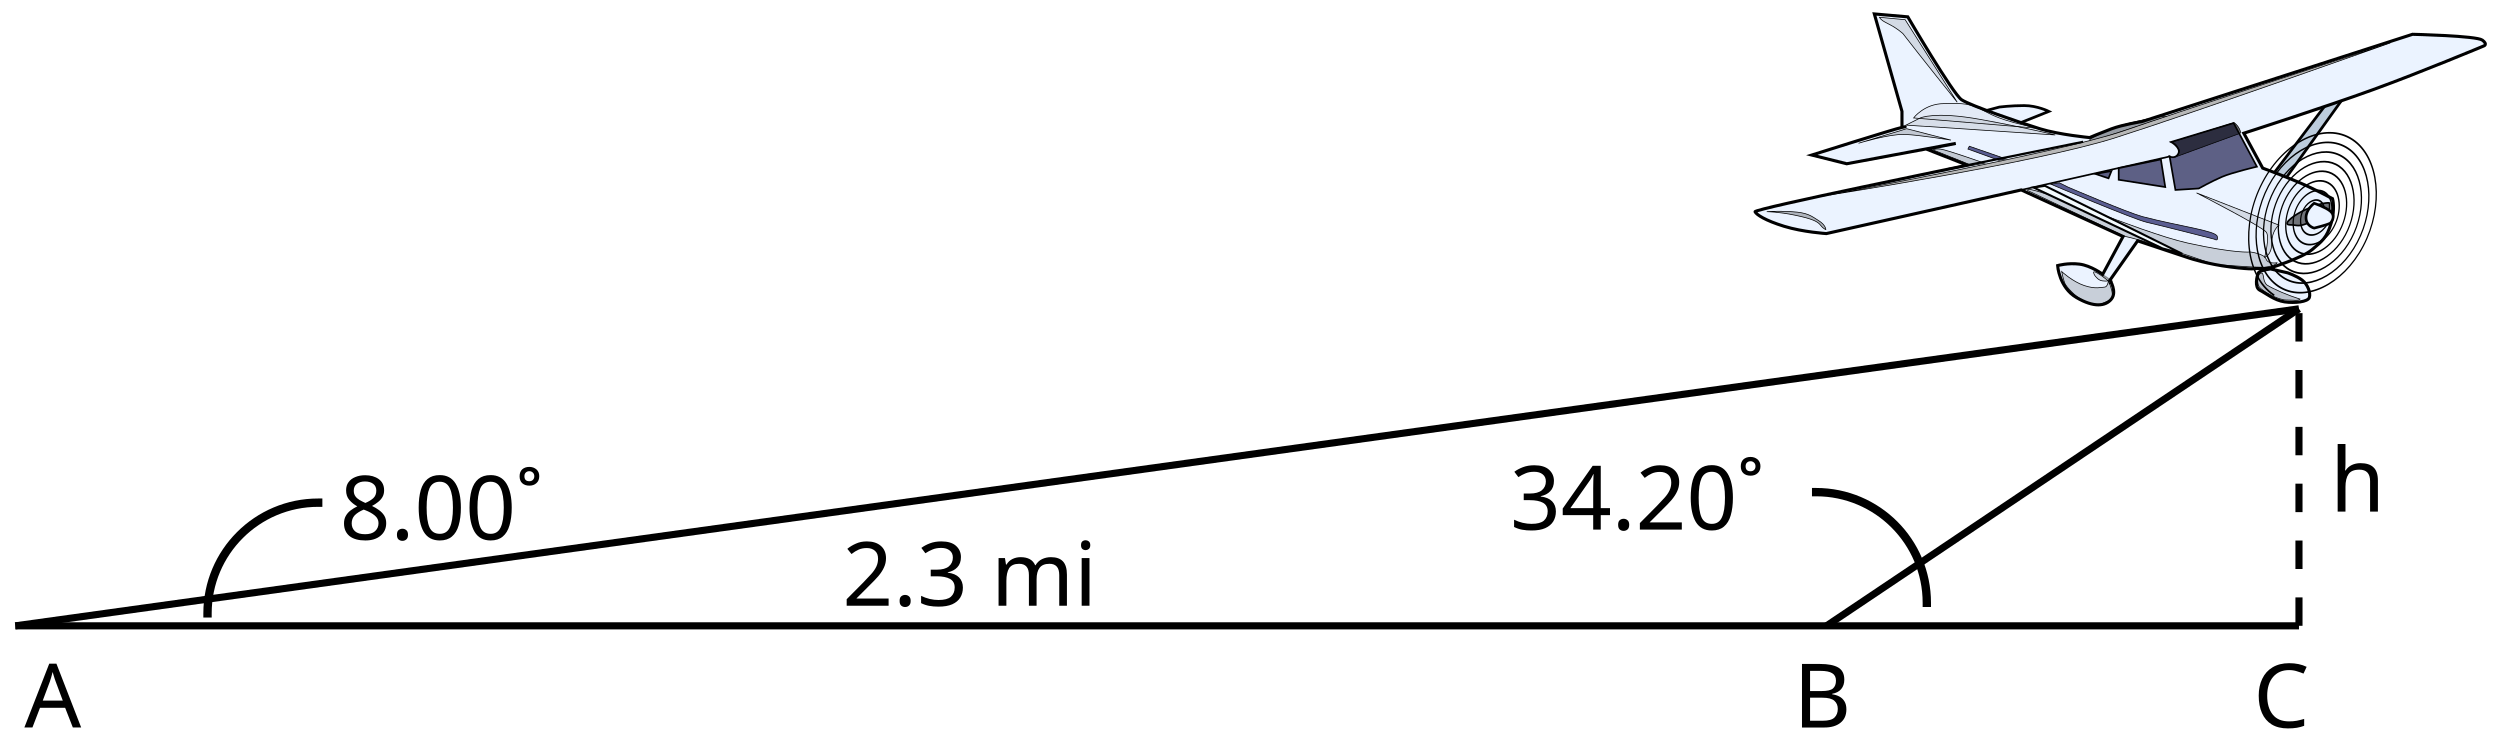
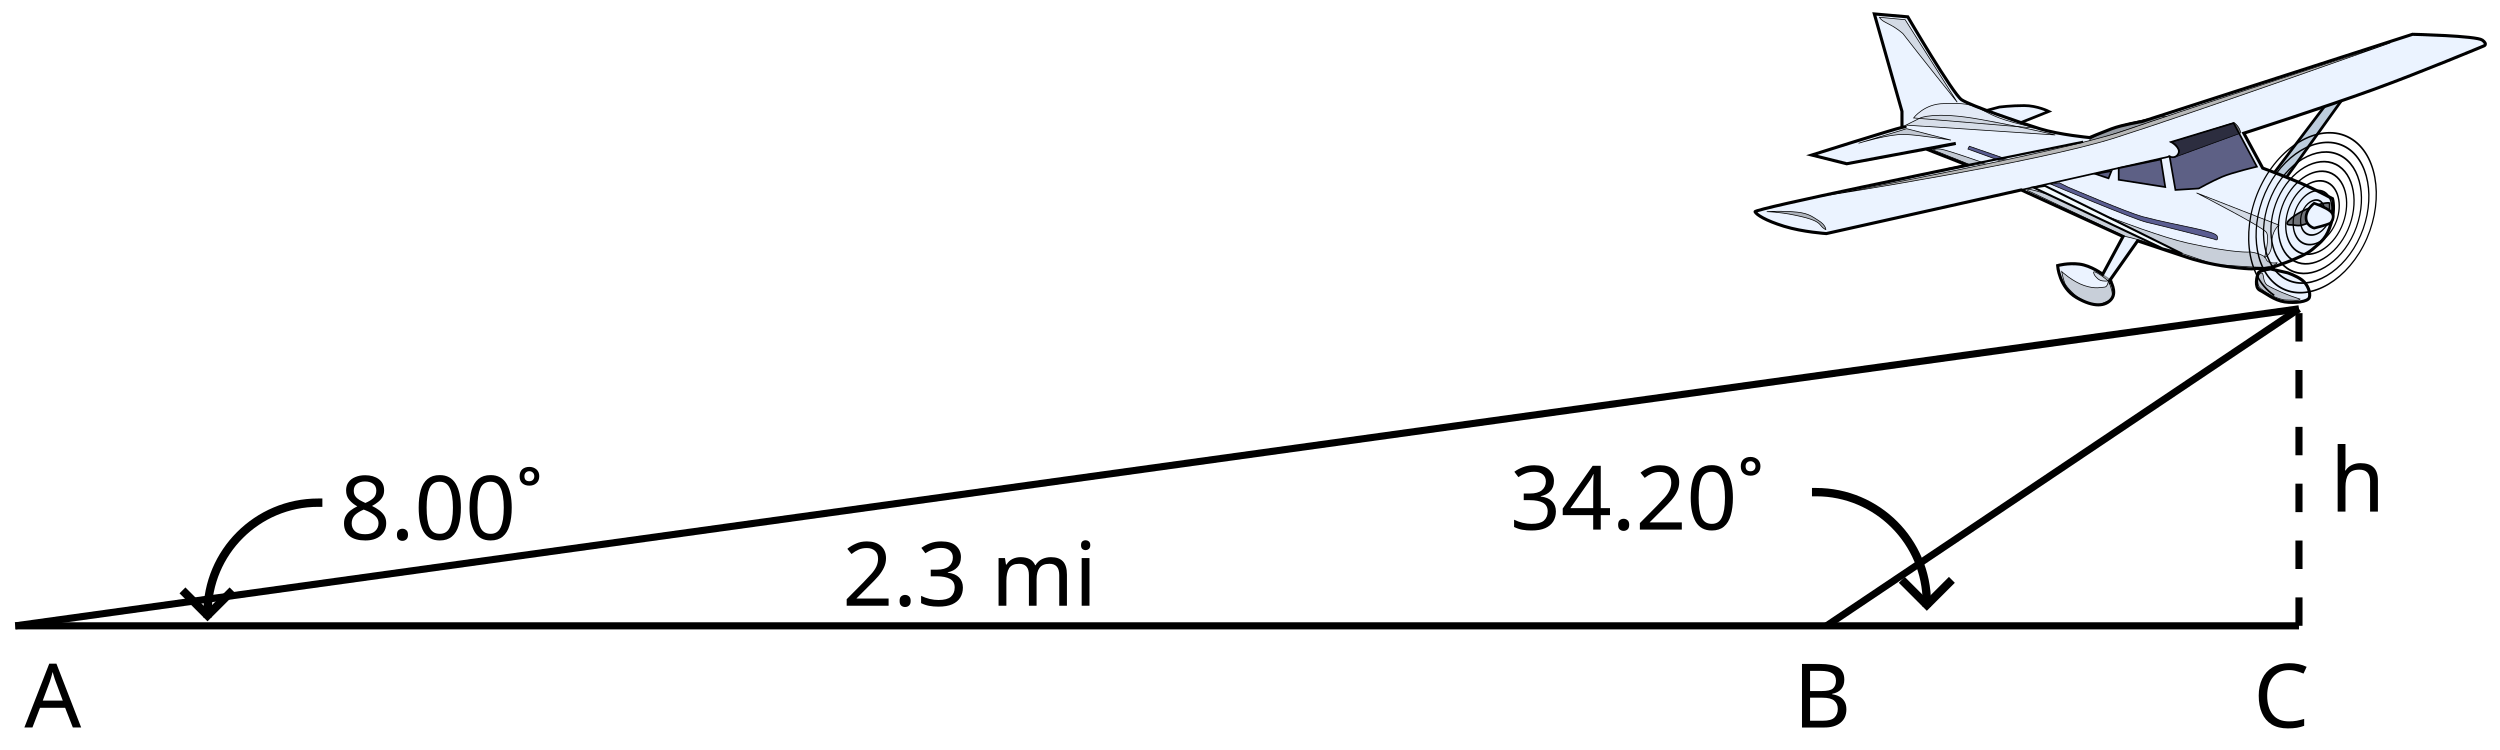
<svg xmlns="http://www.w3.org/2000/svg" style="font-style:normal;font-weight:normal;font-size:12px;font-family:Dialog;color-interpolation:auto;fill:#000000;fill-opacity:1;stroke:#000000;stroke-width:1;stroke-linecap:square;stroke-linejoin:miter;stroke-miterlimit:10;stroke-dasharray:none;stroke-dashoffset:0;stroke-opacity:1;color-rendering:auto;image-rendering:auto;shape-rendering:auto;text-rendering:auto" contentScriptType="text/ecmascript" preserveAspectRatio="xMidYMid" zoomAndPan="magnify" version="1.0" contentStyleType="text/css" id="svg7" width="79.375mm" height="23.812mm">
  <defs id="genericDefs">
+     <marker style="overflow:visible" id="ArrowWide" refX="0" refY="0" orient="auto-start-reverse" markerWidth="1" markerHeight="1" viewBox="0 0 1 1" preserveAspectRatio="xMidYMid">
+       <path style="fill:none;stroke:context-stroke;stroke-width:1;stroke-linecap:butt" d="M 3,-3 0,0 3,3" transform="rotate(180,0.125,0)" id="path9" />
+     </marker>
    <defs id="defs1">
      <clipPath clipPathUnits="userSpaceOnUse" id="clipPath1">
        <path d="M 0,0 H 490 V 490 H 0 Z" id="path1" />
      </clipPath>
      <clipPath clipPathUnits="userSpaceOnUse" id="clipPath2">
        <path d="m 1,208.043 v 73.913 h 488.996 v -73.913 z" id="path2" />
      </clipPath>
    </defs>
  </defs>
  <path d="M 4,278.957 H 485.996" style="font-family:'Times New Roman';color-interpolation:linearRGB;fill:none;stroke-width:1.5;stroke-linecap:butt;stroke-linejoin:round;color-rendering:optimizeQuality;image-rendering:optimizeQuality;text-rendering:optimizeLegibility" clip-path="url(#clipPath2)" id="path3" transform="matrix(0.568548,0,0,0.568548,-0.435044,-83.50062)" />
  <path d="M 4,278.957 485.996,212.043" style="font-family:'Times New Roman';display:inline;color-interpolation:linearRGB;fill:none;stroke-width:1.5;stroke-linecap:butt;stroke-linejoin:round;color-rendering:optimizeQuality;image-rendering:optimizeQuality;text-rendering:optimizeLegibility" clip-path="url(#clipPath2)" id="path4" transform="matrix(0.568548,0,0,0.568548,-0.435044,-83.50062)" />
  <path d="m 386.273,278.957 99.723,-66.913" style="font-family:'Times New Roman';color-interpolation:linearRGB;fill:none;stroke-width:1.5;stroke-linecap:butt;stroke-linejoin:round;color-rendering:optimizeQuality;image-rendering:optimizeQuality;text-rendering:optimizeLegibility" clip-path="url(#clipPath2)" id="path5" transform="matrix(0.568548,0,0,0.568548,-0.435044,-83.50062)" />
  <path d="M 485.996,278.957 V 212.043" style="font-family:'Times New Roman';color-interpolation:linearRGB;fill:none;stroke-width:1.5;stroke-linecap:butt;stroke-linejoin:round;stroke-dasharray:6, 6;stroke-dashoffset:0;color-rendering:optimizeQuality;image-rendering:optimizeQuality;text-rendering:optimizeLegibility" clip-path="url(#clipPath2)" id="path6" transform="matrix(0.568548,0,0,0.568548,-0.435044,-83.50062)" />
  <text xml:space="preserve" style="font-size:10.667px;font-family:sans-serif;-inkscape-font-specification:'sans-serif, Normal';fill:#000000;stroke-width:1.002;stroke-dasharray:3.411, 3.411;stroke-dashoffset:0" x="101.086" y="72.687" id="text7">
    <tspan id="tspan7" x="101.086" y="72.687" style="stroke:none">2.3 mi</tspan>
  </text>
  <text xml:space="preserve" style="font-style:normal;font-weight:normal;font-size:10.667px;font-family:sans-serif;-inkscape-font-specification:'sans-serif, Normal';color-interpolation:auto;fill:#000000;fill-opacity:1;stroke:none;stroke-width:1.002;stroke-linecap:square;stroke-linejoin:miter;stroke-miterlimit:10;stroke-dasharray:3.413, 3.413;stroke-dashoffset:0;stroke-opacity:1;color-rendering:auto;image-rendering:auto;shape-rendering:auto;text-rendering:auto" x="270.39" y="87.3" id="text7-2-5-6">
    <tspan id="tspan7-2-0-7" x="270.39" y="87.3" style="stroke:none;stroke-width:1.002;stroke-dasharray:3.413, 3.413;stroke-dashoffset:0">C</tspan>
  </text>
  <text xml:space="preserve" style="font-style:normal;font-weight:normal;font-size:10.667px;font-family:sans-serif;-inkscape-font-specification:'sans-serif, Normal';color-interpolation:auto;fill:#000000;fill-opacity:1;stroke:none;stroke-width:1.002;stroke-linecap:square;stroke-linejoin:miter;stroke-miterlimit:10;stroke-dasharray:3.413, 3.413;stroke-dashoffset:0;stroke-opacity:1;color-rendering:auto;image-rendering:auto;shape-rendering:auto;text-rendering:auto" x="215.208" y="87.3" id="text7-2-5-6-5">
    <tspan id="tspan7-2-0-7-0" x="215.208" y="87.3" style="stroke:none;stroke-width:1.002;stroke-dasharray:3.413, 3.413;stroke-dashoffset:0">B</tspan>
  </text>
  <text xml:space="preserve" style="font-style:normal;font-weight:normal;font-size:10.667px;font-family:sans-serif;-inkscape-font-specification:'sans-serif, Normal';color-interpolation:auto;fill:#000000;fill-opacity:1;stroke:none;stroke-width:1.002;stroke-linecap:square;stroke-linejoin:miter;stroke-miterlimit:10;stroke-dasharray:3.413, 3.413;stroke-dashoffset:0;stroke-opacity:1;color-rendering:auto;image-rendering:auto;shape-rendering:auto;text-rendering:auto" x="2.925" y="87.295" id="text7-2-5-6-61">
    <tspan id="tspan7-2-0-7-3" x="2.925" y="87.295" style="stroke:none;stroke-width:1.002;stroke-dasharray:3.413, 3.413;stroke-dashoffset:0">A</tspan>
  </text>
  <text xml:space="preserve" style="font-size:10.667px;font-family:sans-serif;-inkscape-font-specification:'sans-serif, Normal';fill:#000000;stroke:none;stroke-width:1.002;stroke-dasharray:3.411, 3.411;stroke-dashoffset:0" x="40.766" y="64.746" id="text8">
    <tspan id="tspan8" x="40.766" y="64.746">8.00˚</tspan>
  </text>
  <text xml:space="preserve" style="font-style:normal;font-weight:normal;font-size:10.667px;font-family:sans-serif;-inkscape-font-specification:'sans-serif, Normal';color-interpolation:auto;fill:#000000;fill-opacity:1;stroke:none;stroke-width:1.002;stroke-linecap:square;stroke-linejoin:miter;stroke-miterlimit:10;stroke-dasharray:3.411, 3.411;stroke-dashoffset:0;stroke-opacity:1;color-rendering:auto;image-rendering:auto;shape-rendering:auto;text-rendering:auto" x="181.208" y="63.55" id="text8-7">
    <tspan id="tspan8-8" x="181.208" y="63.55">34.20˚</tspan>
  </text>
-   <path id="path8" style="fill:none;stroke:#000000;stroke-width:1.002;stroke-dasharray:none;stroke-dashoffset:0;stroke-opacity:1" d="m 24.902,73.601 c 0,-7.335 5.946,-13.281 13.281,-13.281" />
-   <path id="path8-1" style="font-style:normal;font-weight:normal;font-size:12px;font-family:Dialog;color-interpolation:auto;fill:none;fill-opacity:1;stroke:#000000;stroke-width:1.002;stroke-linecap:square;stroke-linejoin:miter;stroke-miterlimit:10;stroke-dasharray:none;stroke-dashoffset:0;stroke-opacity:1;color-rendering:auto;image-rendering:auto;shape-rendering:auto;text-rendering:auto" d="m 231.219,72.337 c 0,-7.335 -5.946,-13.281 -13.281,-13.281" />
+   <path id="path8" style="fill:none;stroke:#000000;stroke-width:1.002;stroke-dasharray:none;stroke-dashoffset:0;stroke-opacity:1;marker-start:url(#ArrowWide)" d="m 24.902,73.601 c 0,-7.335 5.946,-13.281 13.281,-13.281" />
+   <path id="path8-1" style="font-style:normal;font-weight:normal;font-size:12px;font-family:Dialog;color-interpolation:auto;fill:none;fill-opacity:1;stroke:#000000;stroke-width:1.002;stroke-linecap:square;stroke-linejoin:miter;stroke-miterlimit:10;stroke-dasharray:none;stroke-dashoffset:0;stroke-opacity:1;color-rendering:auto;image-rendering:auto;shape-rendering:auto;text-rendering:auto;marker-start:url(#ArrowWide)" d="m 231.219,72.337 c 0,-7.335 -5.946,-13.281 -13.281,-13.281" />
  <text xml:space="preserve" style="font-style:normal;font-weight:normal;font-size:10.667px;font-family:sans-serif;-inkscape-font-specification:'sans-serif, Normal';color-interpolation:auto;fill:#000000;fill-opacity:1;stroke:#000000;stroke-width:1.002;stroke-linecap:square;stroke-linejoin:miter;stroke-miterlimit:10;stroke-dasharray:3.411, 3.411;stroke-dashoffset:0;stroke-opacity:1;color-rendering:auto;image-rendering:auto;shape-rendering:auto;text-rendering:auto" x="279.615" y="61.392" id="text7-2-5-6-6">
    <tspan id="tspan7-2-0-7-5" x="279.615" y="61.392" style="stroke:none">h</tspan>
  </text>
  <g id="layer1" transform="matrix(-0.08789927,0,0,0.08789927,300.657,-12.9227)" style="font-style:normal;font-weight:normal;font-size:12px;font-family:Dialog;color-interpolation:auto;fill:#000000;fill-opacity:1;stroke:#000000;stroke-width:1;stroke-linecap:square;stroke-linejoin:miter;stroke-miterlimit:10;stroke-dasharray:none;stroke-dashoffset:0;stroke-opacity:1;color-rendering:auto;image-rendering:auto;shape-rendering:auto;text-rendering:auto">
    <g id="g2412">
      <path id="path2154" style="fill:#bcccdc;fill-rule:evenodd;stroke:#000000;stroke-width:3.767" d="m 220.23,279.24 85.39,119.14 15.88,-7.94 -93.33,-123.12 z" />
      <path id="path2142" style="fill:#ebf3ff;fill-rule:evenodd;stroke:#000000;stroke-width:3.767" d="m 663.06,314.98 -39.72,-15.89 c 0,0 15.89,-7.94 33.76,-7.94 17.87,0 33.76,1.99 33.76,1.99 l 29.78,7.94 z" />
      <path id="path1381" style="fill:#ebf3ff;fill-rule:evenodd;stroke:#000000;stroke-width:4.238" d="m 236.11,418.24 c 0,0 25.82,-13.9 49.65,-23.83 23.83,-9.93 45.67,-17.87 45.67,-17.87 l 25.82,-47.66 c 0,0 -111.21,-35.74 -176.74,-59.57 -65.53,-23.83 -150.92,-59.58 -150.92,-59.58 0.002,0 -5.955,-1.98 1.988,-7.94 7.943,-5.96 95.322,-7.94 95.322,-7.94 l 369.35,119.14 c 0,0 25.82,3.98 41.7,9.93 15.89,5.96 29.79,11.92 29.79,11.92 0,0 41.7,-3.97 67.52,-11.92 25.81,-7.94 95.31,-31.77 107.23,-39.71 11.91,-7.95 73.47,-113.19 73.47,-113.19 l 45.67,-3.97 -37.73,133.04 v 21.85 c 0,0 -9.92,-1.99 0,0 9.93,1.98 123.12,37.73 123.12,37.73 l -47.66,11.91 -148.93,-27.8 39.72,7.94 -55.61,21.85 c 0,0 291.96,59.57 289.96,63.54 -2,3.97 -13.9,11.92 -39.75,19.86 -25.81,7.94 -57.58,9.93 -57.58,9.93 l -266.1,-59.57 -139,63.54 27.8,51.63 c 0,0 15.88,-11.91 31.77,-13.9 15.89,-1.98 29.79,1.99 29.79,1.99 0,0 -1.99,29.78 -25.82,43.68 -23.83,13.9 -39.71,11.92 -47.66,1.99 -7.94,-9.93 1.99,-25.82 1.99,-25.82 l -37.73,-53.61 -71.49,23.83 c 0,0 -23.83,7.94 -55.6,11.91 -31.77,3.97 -33.76,1.99 -33.76,1.99 l -25.96,-0.09 c 0,0 19.86,1.99 21.85,5.96 1.98,3.97 5.95,19.86 -1.99,23.83 -7.94,3.97 -19.86,13.9 -33.76,15.89 -13.9,1.98 -31.77,0 -33.76,-5.96 -1.98,-5.96 1.99,-17.87 9.93,-23.83 7.95,-5.96 19.86,-9.93 19.86,-9.93 l 25.96,-5.87 c 0,0 -45.67,-13.9 -59.58,-25.82 -13.9,-11.91 -19.85,-15.88 -25.81,-35.74 -5.96,-19.86 -1.99,-33.76 -1.99,-33.76 z" />
      <path id="path2176" style="fill:#000000;fill-opacity:0.362;fill-rule:evenodd" d="m 462.1,306.44 c 1.22,-3.67 53.79,8.56 68.46,13.45 14.66,4.89 36.67,17.11 36.67,17.11 v 3.67 z" />
      <path id="path2144" style="fill:#000035;fill-opacity:0.605;fill-rule:evenodd;stroke:#000000;stroke-width:2.354px" d="m 339.37,374.55 c 0,0 33.76,7.95 47.66,13.9 13.9,5.96 31.78,15.89 31.78,15.89 l 31.77,1.99 7.94,-45.68 c 0,0 -7.94,3.97 -11.91,-3.97 -3.98,-7.94 9.93,-15.88 9.93,-15.88 l -85.39,-25.82 z" />
      <path id="path2146" style="fill:none;stroke:#000000;stroke-width:2.354px" d="m 458.52,360.65 202.55,45.68" />
      <path id="path2148" style="fill:#5d6085;fill-rule:evenodd;stroke:#000000;stroke-width:2.354px" d="m 464.48,402.35 5.96,-37.73 57.58,11.92 v 15.89 z" />
      <path id="path2150" style="fill:#5d6085;fill-rule:evenodd;stroke:#000000;stroke-width:2.354px" d="m 537.95,380.51 3.97,9.93 17.88,-5.96 z" />
      <path id="path2152" style="fill:#000000;fill-opacity:0.524;fill-rule:evenodd;stroke:#000000;stroke-width:2.354px" d="m 240.09,424.2 c 0,0 5.95,-1.99 25.81,5.96 19.86,7.94 27.8,15.88 27.8,15.88 0,0 9.93,7.94 0,7.94 -9.93,0 -9.93,3.98 -27.8,-3.97 -17.87,-7.94 -25.81,-9.93 -25.81,-17.87 z" />
      <path id="path2170" style="fill:#000000;fill-opacity:0.151;fill-rule:evenodd" d="m 311.75,505.69 c 0,0 12.64,2.3 15.09,-5.04 2.44,-7.33 21.58,-9.63 21.58,-9.63 0,0 19.56,2.45 85.57,-12.22 66.01,-14.67 222.77,-83.86 218.45,-71.76 l -131.85,62.4 c -21.61,4.32 -82.58,24.3 -123.27,38.7 -35.52,2.29 -50.78,3.73 -67.89,3.87 -17.11,-2.44 -17.68,-6.32 -17.68,-6.32 z" />
      <path id="path2156" style="fill:#f4fbfe;fill-rule:evenodd;stroke:#000000;stroke-width:2.825" d="m 441.32,493.47 187.39,-92.76 15.53,2.3 -176.03,83.12 z" />
      <path id="path2162" style="fill:#000000;fill-opacity:0.038;fill-rule:evenodd" d="m 632.01,322.69 176.03,-14.66 c 0,0 -14.67,-19.56 -41.56,-19.56 -26.9,0 -33.02,-2.09 -59.91,12.58 -26.9,14.67 -74.56,21.64 -74.56,21.64 z" />
      <path id="path2166" style="fill:#000000;fill-opacity:0.103;fill-rule:evenodd" d="m 748.48,286.54 71.07,-112.62 35.09,-3.31 c -4.32,7.78 -15.26,7.65 -31.93,22.15 -24.45,31.78 -74.23,93.78 -74.23,93.78 z" />
      <path id="path2168" style="fill:#000000;fill-opacity:0.103;fill-rule:evenodd" d="m 421.76,410.35 -112.46,44 c 0,0 9.78,7.34 9.78,24.45 0,17.11 9.78,19.56 9.78,19.56 0,0 -7.33,-26.9 -2.44,-34.23 4.89,-7.33 95.34,-53.78 95.34,-53.78 z" />
      <path id="path2172" style="fill:#000000;fill-opacity:0.178;fill-rule:evenodd" d="m 757.02,338.29 60.51,-15.56 65.69,19.88 c 0,0 -42.36,-12.97 -63.1,-12.1 -20.74,0.86 -63.1,7.78 -63.1,7.78 z" />
      <path id="path2174" style="fill:#b8b8b8;fill-rule:evenodd" d="m 922.11,413.13 c 0,0 -320.67,-59.64 -400.19,-87.3 -79.53,-27.66 -364.61,-120.24 -364.61,-120.24 0,0 262.86,93.64 377.52,130.22 109.78,34.13 387.28,77.32 387.28,77.32 z" />
      <path id="path2178" style="fill:#000000;fill-opacity:0.259;fill-rule:evenodd" d="m 927.83,460.46 c 0,0 0,-6.11 9.78,-12.22 9.78,-6.11 14.67,-11 36.67,-12.22 22.01,-1.23 34.22,0 34.22,0 0,0 -15.88,0 -39.11,4.89 -23.22,4.88 -30.56,8.55 -34.22,13.44 -3.67,4.89 -7.34,6.11 -7.34,6.11 z" />
      <path id="path2180" style="fill:#000000;fill-opacity:0.53;fill-rule:evenodd" d="m 450.52,361.29 -87.26,-31.93 c 0,0 -3.19,0 0,-6.38 3.19,-6.39 7.45,-8.52 7.45,-8.52 l 85.13,26.61 c 0,0 -4.25,0 -7.45,5.32 -3.19,5.32 -4.25,6.38 -2.12,10.64 2.12,4.26 4.25,4.26 4.25,4.26 z" />
      <path id="path2182" style="fill:#000000;fill-opacity:0.2;fill-rule:evenodd" d="m 280.51,555.36 c 15.89,-4.99 35.88,-13.4 45.22,-19.32 6.86,-6.54 2.86,-17.16 8.18,-16.09 5.32,1.06 5.18,14.33 2.64,18.02 -3.17,5.86 -25.7,18.58 -37.33,18.63 -12.25,0.06 -15.59,1.56 -18.71,-1.24 z" />
      <path id="path2184" style="fill:#000000;fill-opacity:0.151;fill-rule:evenodd" d="m 542.04,530.49 c 0,0 1.06,8.51 5.32,8.51 4.26,0 11.71,3.19 27.67,-2.13 15.96,-5.32 30.86,-19.15 30.86,-19.15 0,0 -2.13,10.64 -4.26,15.96 -2.13,5.32 -14.9,18.09 -21.28,21.28 -6.39,3.2 -18.09,11.71 -29.8,6.39 -11.7,-5.32 -13.83,-4.26 -13.83,-11.71 0,-7.45 5.32,-19.15 5.32,-19.15 z" />
      <path id="path2186" style="fill:#000000;fill-opacity:0.092;fill-rule:evenodd" d="m 542.04,530.49 8.51,-6.39 c 0,0 11.71,-8.51 11.71,-5.32 0,3.19 -4.26,8.52 -8.51,10.64 -4.26,2.13 -11.71,1.07 -11.71,1.07 z" />
      <path id="path2188" style="fill:#000000;fill-opacity:0.173;fill-rule:evenodd" d="m 781.48,351.71 -53.21,21.28 -17.03,-3.19 c 0,0 51.08,-18.09 59.59,-19.15 8.52,-1.07 10.65,1.06 10.65,1.06 z" />
      <path id="path2190" style="fill:none;stroke:#000000;stroke-width:2.354px" d="m 320.58,512.8 h 21.06" />
      <path id="path2192" style="fill:none;stroke:#000000;stroke-width:2.354px" d="M 540.3,533.87 Z" />
      <path id="path2194" style="fill:none;stroke:#000000;stroke-width:2.354px;stroke-opacity:0.422" d="m 537.29,530.86 18.06,-12.04" />
      <path id="path2196" d="m 194.32,372.08 c 0.57,0.62 -0.56,1.09 -1.03,0.96 -1.3,-0.34 -1.45,-2.02 -0.89,-3.02 1,-1.78 3.45,-1.91 5,-0.81 2.29,1.6 2.39,4.9 0.75,6.99 -2.18,2.8 -6.36,2.87 -8.98,0.68 -3.31,-2.76 -3.35,-7.82 -0.61,-10.98 3.32,-3.82 9.28,-3.83 12.96,-0.53 4.34,3.89 4.32,10.74 0.47,14.95 -4.46,4.86 -12.21,4.81 -16.94,0.39 -5.38,-5.01 -5.3,-13.67 -0.32,-18.92 5.58,-5.9 15.13,-5.79 20.91,-0.25 6.42,6.14 6.27,16.59 0.18,22.9 -6.7,6.94 -18.06,6.76 -24.89,0.11 -7.46,-7.27 -7.25,-19.53 -0.04,-26.88 7.83,-7.99 21,-7.74 28.87,0.03 8.51,8.39 8.23,22.46 -0.1,30.86 -8.96,9.03 -23.93,8.72 -32.85,-0.18 -9.55,-9.51 -9.21,-25.39 0.25,-34.83 10.07,-10.07 26.85,-9.7 36.82,0.32 10.59,10.63 10.18,28.32 -0.39,38.81 -11.2,11.11 -29.79,10.67 -40.8,-0.46 -11.64,-11.76 -11.16,-31.26 0.53,-42.79 12.32,-12.16 32.72,-11.65 44.78,0.6 12.68,12.88 12.14,34.19 -0.67,46.77 -13.45,13.2 -35.65,12.63 -48.76,-0.75 -13.72,-14 -13.12,-37.11 0.82,-50.74 14.56,-14.25 38.58,-13.61 52.73,0.89 14.77,15.12 14.1,40.04 -0.96,54.72 -15.69,15.29 -41.51,14.59 -56.71,-1.03 -15.81,-16.25 -15.08,-42.98 1.1,-58.7 16.81,-16.33 44.45,-15.57 60.69,1.17 16.85,17.37 16.06,45.91 -1.24,62.68 -17.94,17.37 -47.38,16.55 -64.67,-1.32 -17.9,-18.49 -17.04,-48.84 1.39,-66.65 19.05,-18.42 50.31,-17.53 68.64,1.46 18.94,19.61 18.02,51.77 -1.53,70.63" style="fill:none;stroke:#000000;stroke-width:1px" transform="matrix(1.7966,0.80067,-0.17741,2.1956,-22.161,-531.8)" />
      <path id="path2198" style="fill:#ebf3ff;fill-rule:evenodd;stroke:#000000;stroke-width:3.673" d="m 261.21,424.53 c 0,0 11.08,8.14 11.08,19.66 0,11.53 -11.08,14.24 -11.08,14.24 0,0 -16.89,-4.07 -22.17,-6.78 -3.69,-4.07 -6.33,-10.85 0,-16.27 6.34,-5.43 22.17,-10.85 22.17,-10.85 z" />
      <path id="path2204" style="fill:#00004c;fill-opacity:0.616;fill-rule:evenodd" d="m 608.87,396.65 11.54,1.92 c 0,0 -113.46,48.08 -130.76,51.93 -17.31,3.84 -92.31,23.07 -92.31,23.07 0,0 -5.77,3.85 -3.85,-3.84 1.93,-7.7 50,-13.47 101.92,-26.93 21.16,-5.77 101.92,-40.38 101.92,-40.38 z" />
      <path id="path2206" style="fill:#00004c;fill-opacity:0.616;fill-rule:evenodd" d="m 681.95,363.96 9.61,1.92 42.31,-15.38 -1.92,-3.85 z" />
      <path id="path2208" style="fill:none;stroke:#000000;stroke-width:3.061" d="M 758.87,377.42 578.1,340.88" />
      <path id="path2278" style="fill:#000000;fill-opacity:0.086;fill-rule:evenodd" d="m 614.64,331.27 203.84,-13.46 -19.23,-9.62 c 0,0 -19.23,-9.61 -82.69,1.93 -63.46,11.53 -101.92,21.15 -101.92,21.15 z" />
    </g>
  </g>
</svg>
